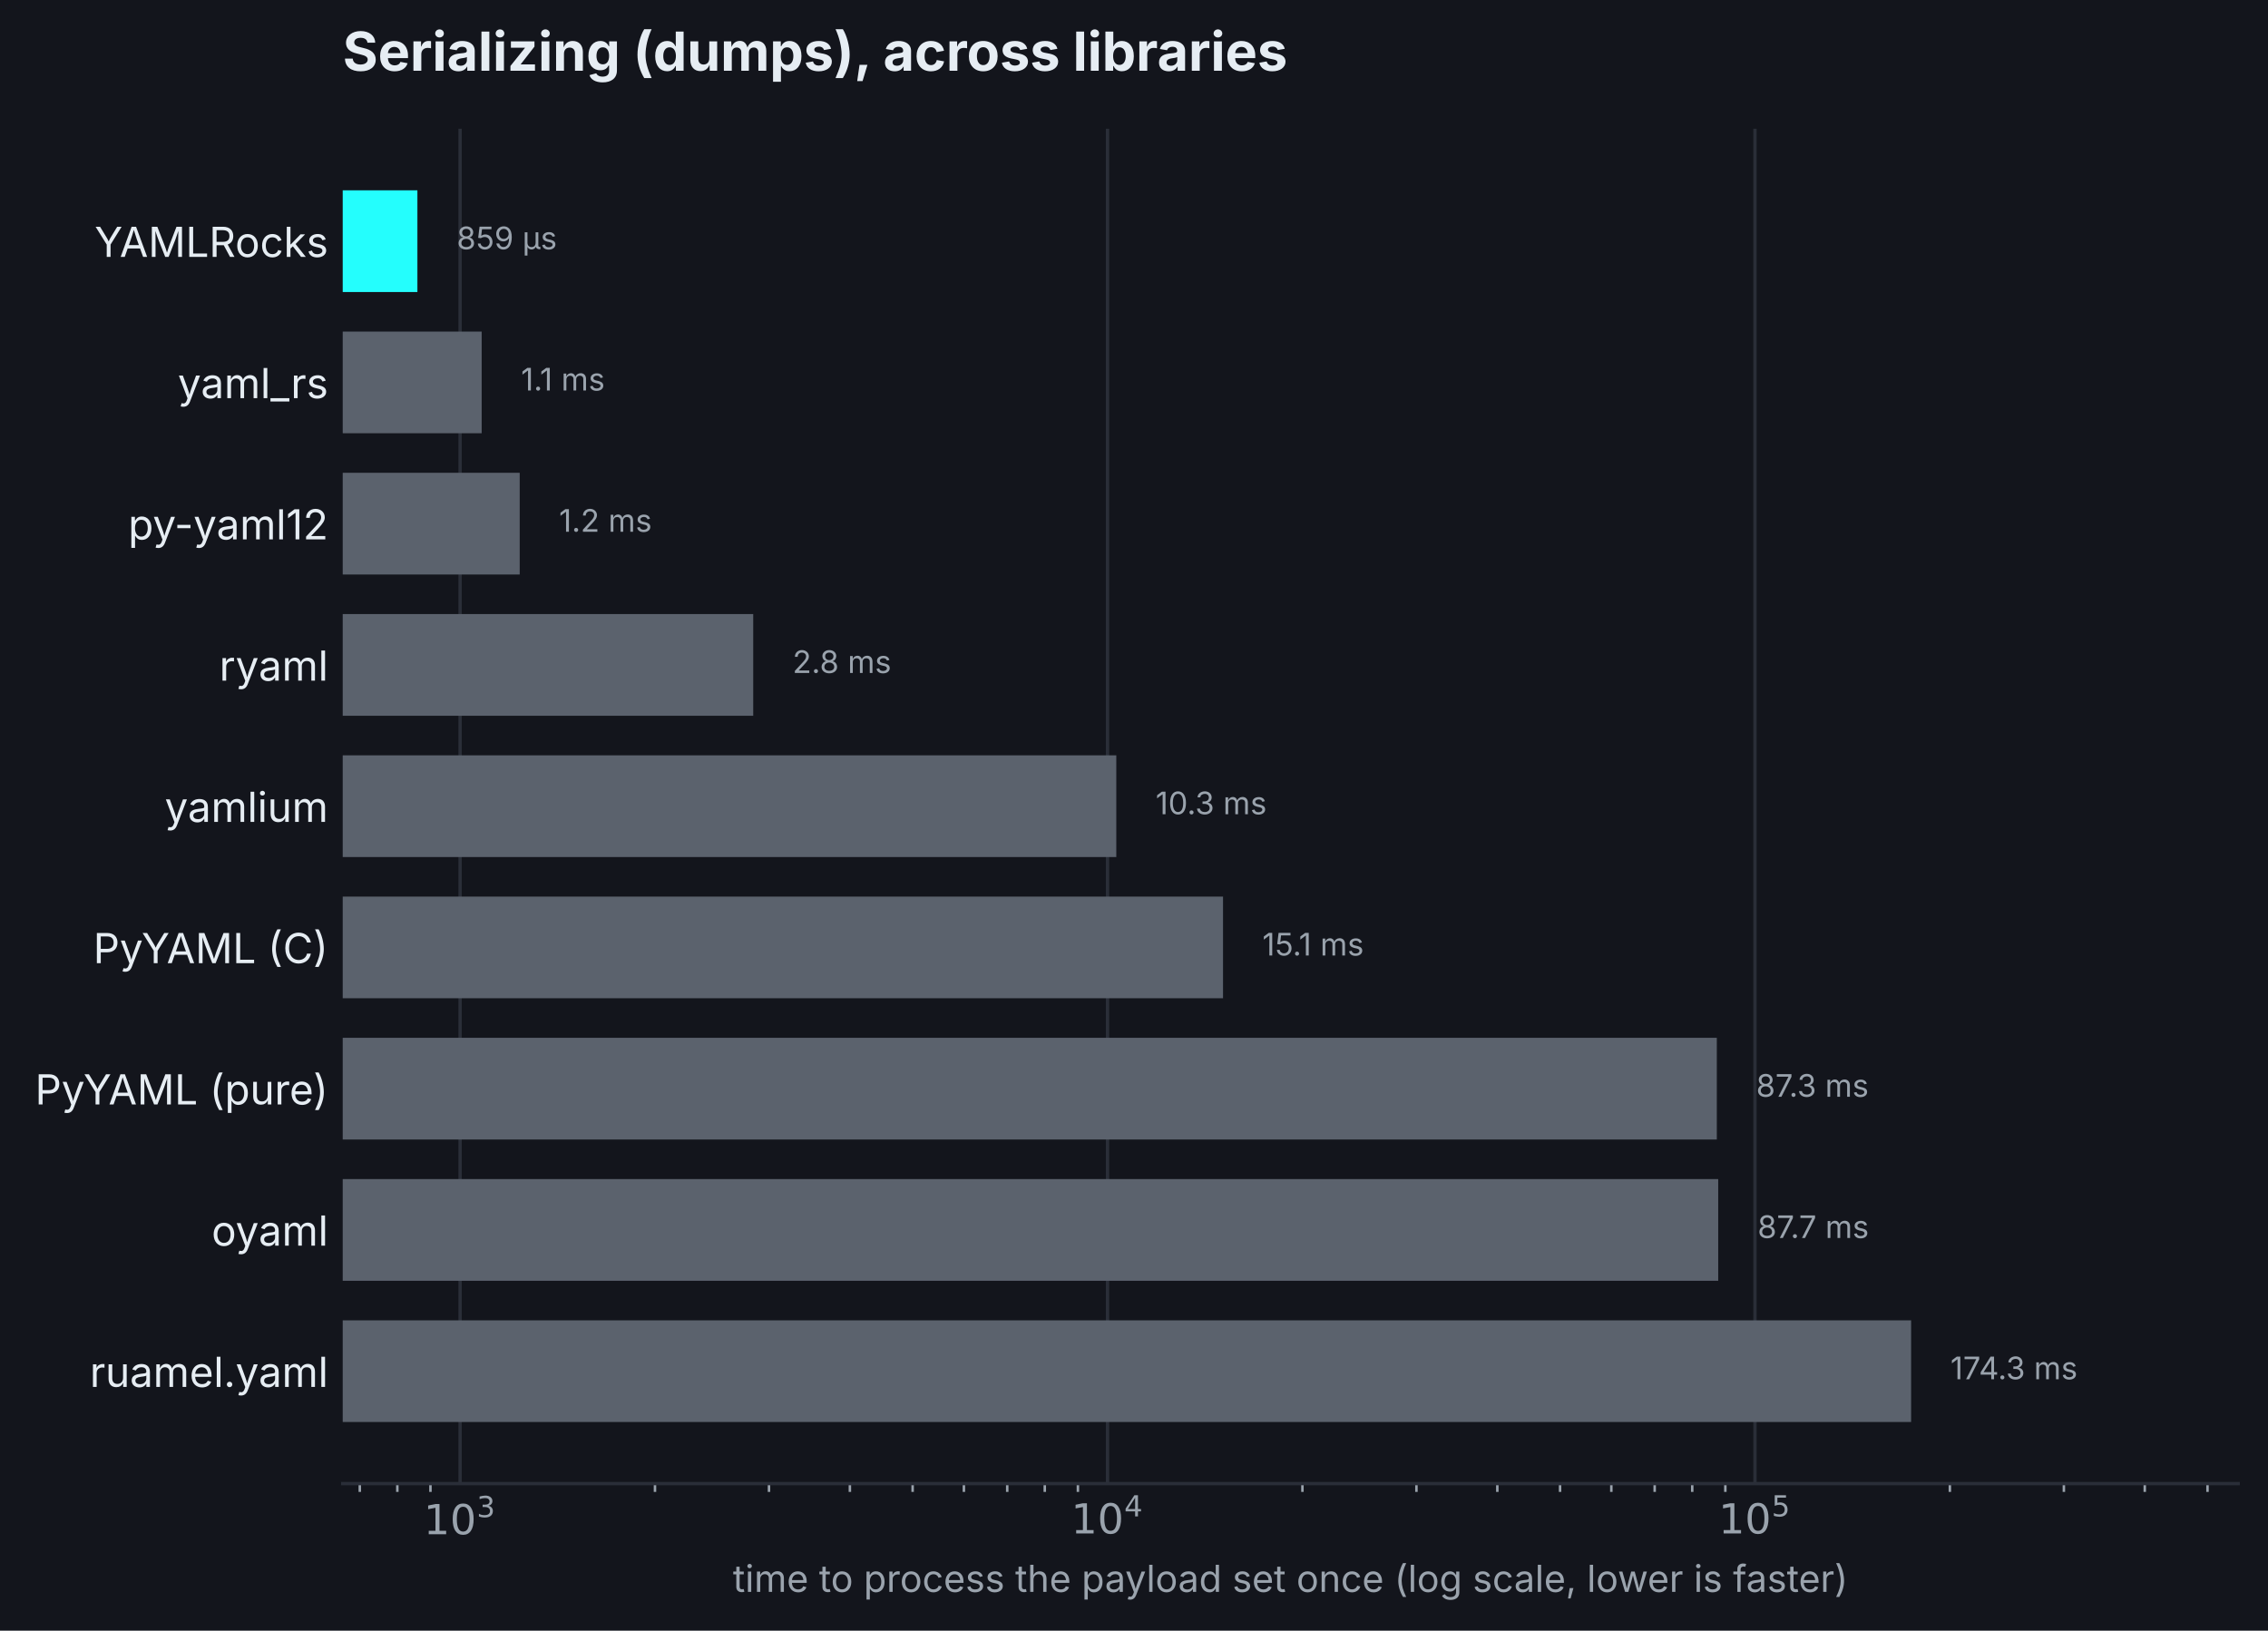
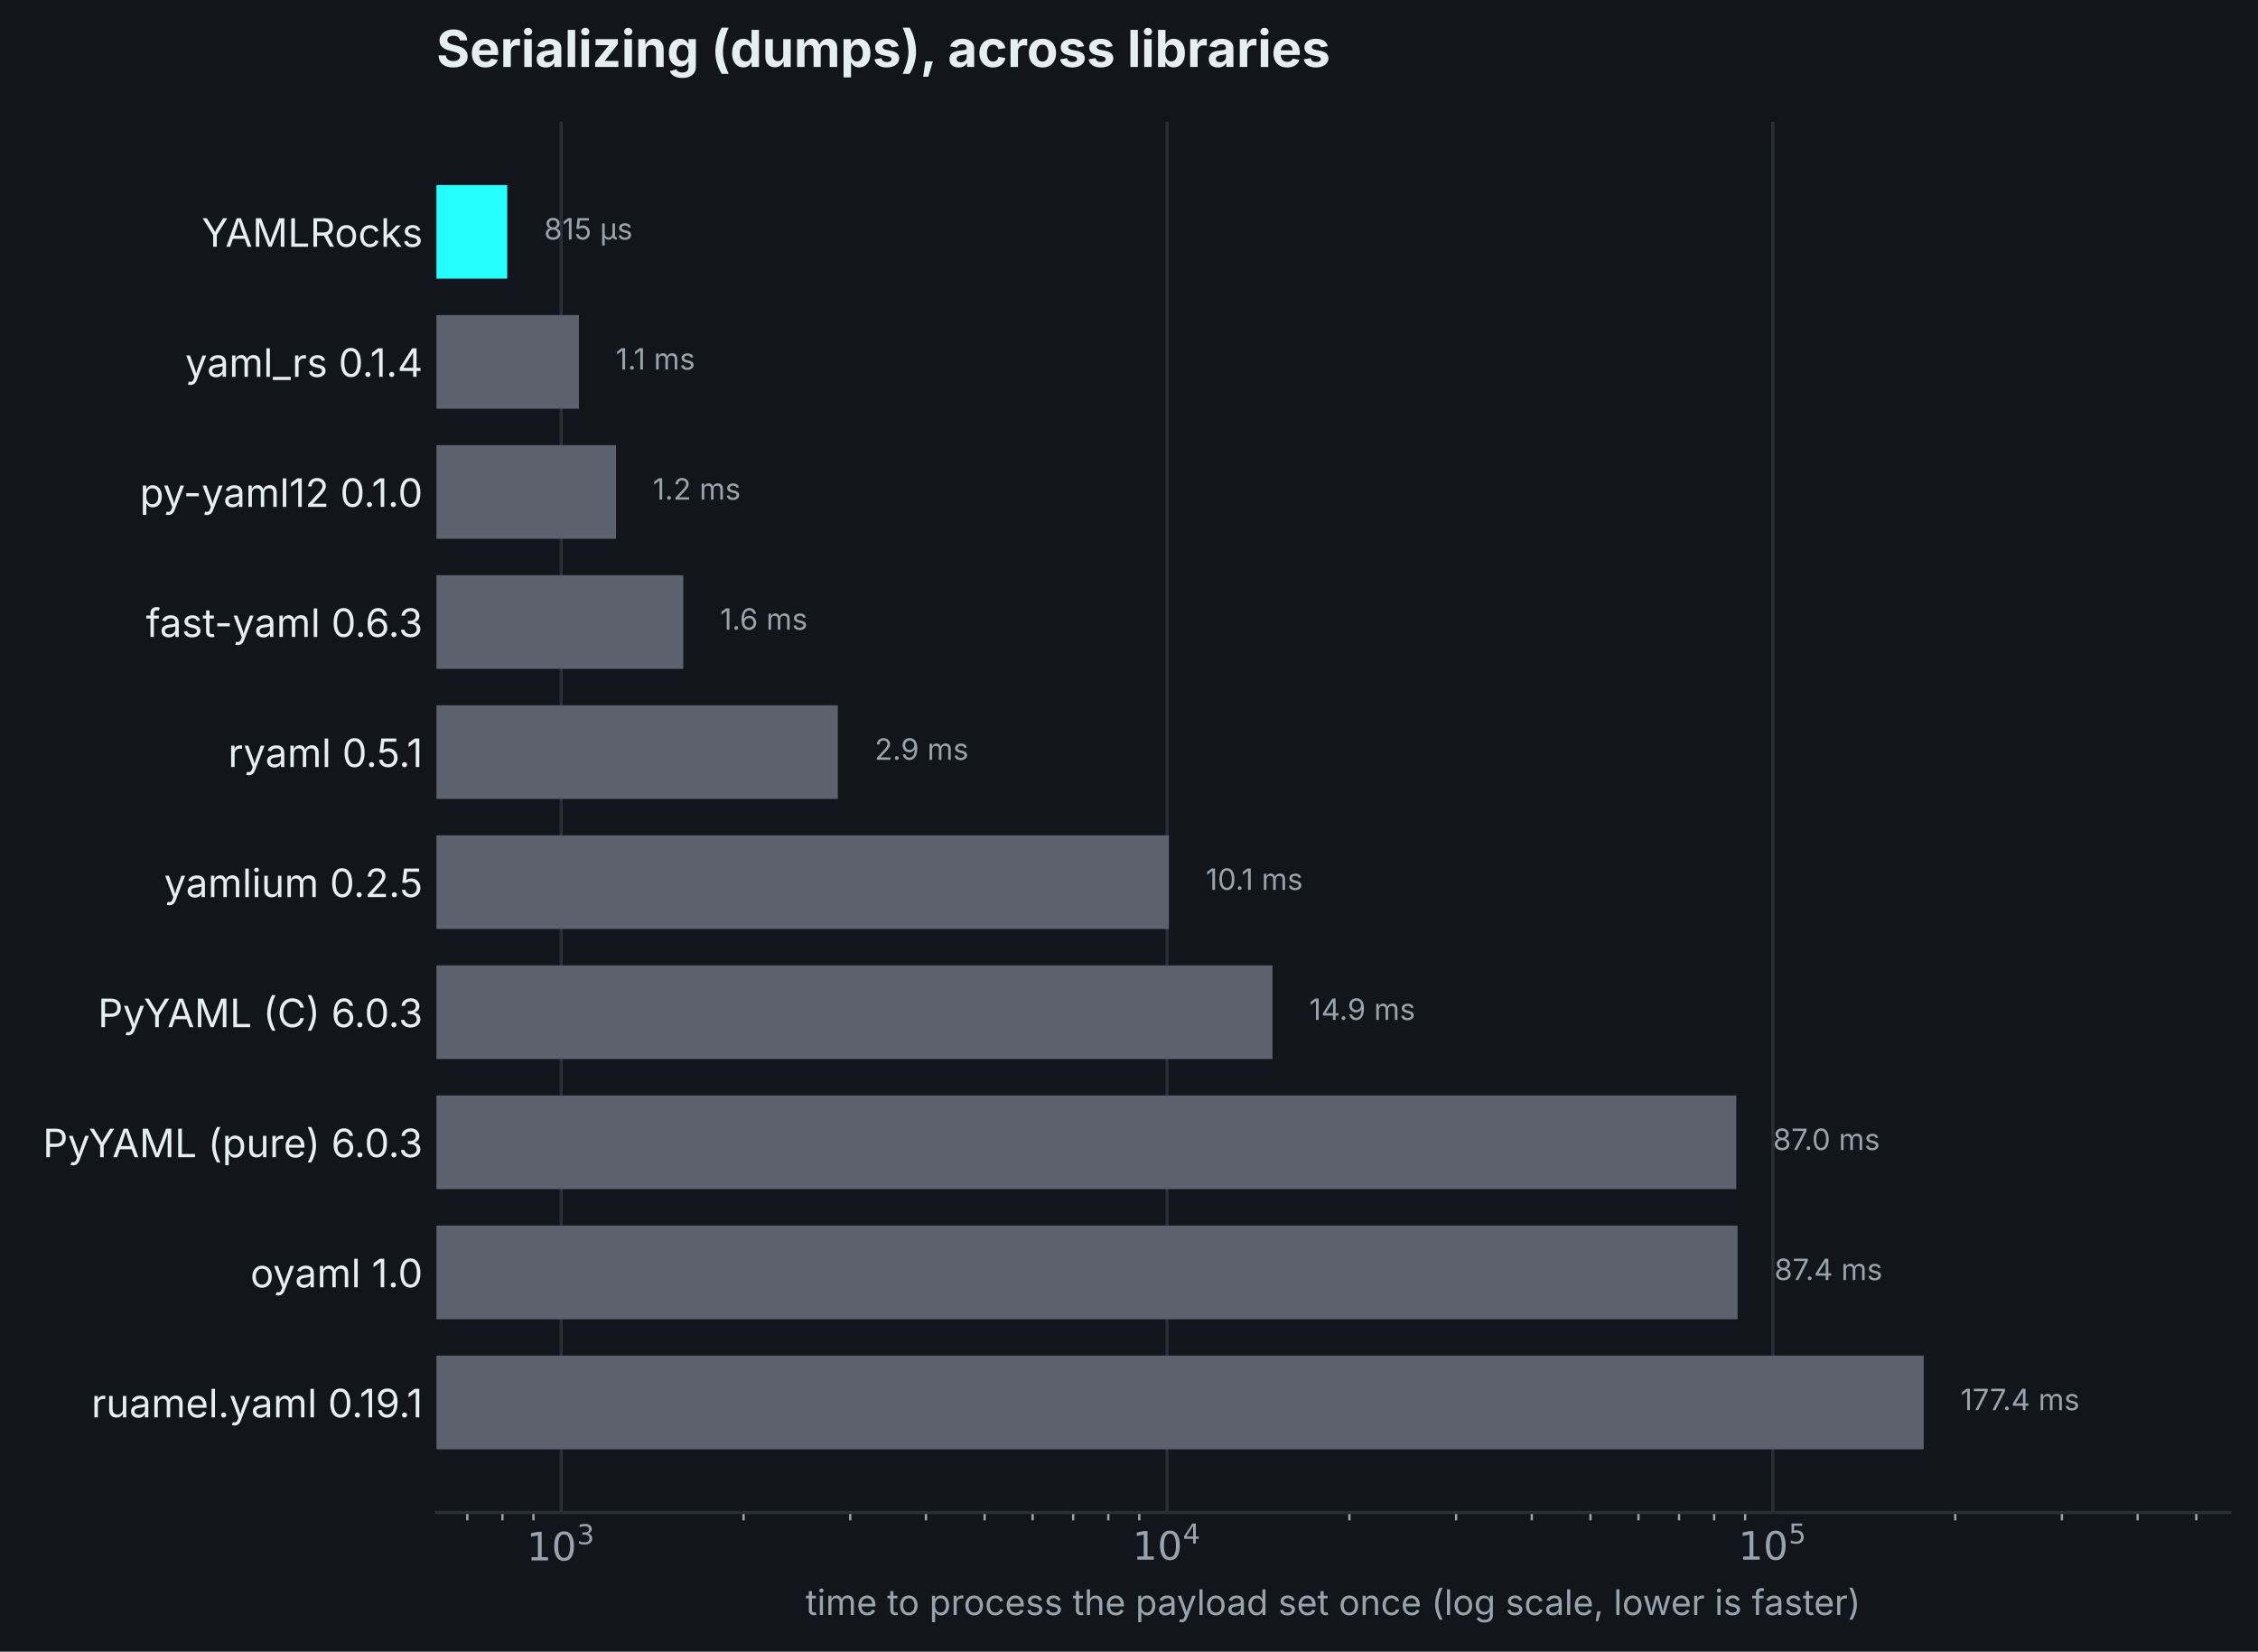
- <svg xmlns="http://www.w3.org/2000/svg" xmlns:xlink="http://www.w3.org/1999/xlink" width="547.491pt" height="393.677pt" viewBox="0 0 547.491 393.677" version="1.1">
+ <svg xmlns="http://www.w3.org/2000/svg" xmlns:xlink="http://www.w3.org/1999/xlink" width="576.113pt" height="421.397pt" viewBox="0 0 576.113 421.397" version="1.1">
  <defs>
    <style type="text/css">*{stroke-linejoin: round; stroke-linecap: butt}</style>
  </defs>
  <g id="figure_1">
    <g id="patch_1">
-       <path d="M 0 393.677 L 547.491 393.677 L 547.491 0 L 0 0 z " style="fill: #13151c" />
+       <path d="M 0 421.397 L 576.113 421.397 L 576.113 0 L 0 0 z " style="fill: #13151c" />
    </g>
    <g id="axes_1">
      <g id="patch_2">
-         <path d="M 82.731 358.174 L 540.291 358.174 L 540.291 31.078 L 82.731 31.078 z " style="fill: #13151c" />
+         <path d="M 111.353 385.894 L 568.913 385.894 L 568.913 31.078 L 111.353 31.078 z " style="fill: #13151c" />
      </g>
      <g id="matplotlib.axis_1">
        <g id="xtick_1">
          <g id="line2d_1">
-             <path d="M 111.063 358.174 L 111.063 31.078 " clip-path="url(#pd92e90343d)" style="fill: none; stroke: #2a2e38; stroke-width: 0.8; stroke-linecap: square" />
+             <path d="M 143.179 385.894 L 143.179 31.078 " clip-path="url(#p8f64772141)" style="fill: none; stroke: #2a2e38; stroke-width: 0.8; stroke-linecap: square" />
          </g>
          <g id="line2d_2" />
          <g id="text_1">
-             <g style="fill: #9aa3ad" transform="translate(102.2625 371.074)">
+             <g style="fill: #9aa3ad" transform="translate(134.3785 398.794)">
              <text>
                <tspan x="0" y="-0.675" style="font-size: 10px; font-family: 'DejaVu Sans'; fill: #9aa3ad">1</tspan>
                <tspan x="6.362" y="-0.675" style="font-size: 10px; font-family: 'DejaVu Sans'; fill: #9aa3ad">0</tspan>
                <tspan x="12.82" y="-4.805" style="font-size: 7px; font-family: 'DejaVu Sans'; fill: #9aa3ad">3</tspan>
              </text>
            </g>
          </g>
        </g>
        <g id="xtick_2">
          <g id="line2d_3">
-             <path d="M 267.354 358.174 L 267.354 31.078 " clip-path="url(#pd92e90343d)" style="fill: none; stroke: #2a2e38; stroke-width: 0.8; stroke-linecap: square" />
+             <path d="M 297.756 385.894 L 297.756 31.078 " clip-path="url(#p8f64772141)" style="fill: none; stroke: #2a2e38; stroke-width: 0.8; stroke-linecap: square" />
          </g>
          <g id="line2d_4" />
          <g id="text_2">
-             <g style="fill: #9aa3ad" transform="translate(258.5542 370.974)">
+             <g style="fill: #9aa3ad" transform="translate(288.9564 398.694)">
              <text>
                <tspan x="0" y="-0.762" style="font-size: 10px; font-family: 'DejaVu Sans'; fill: #9aa3ad">1</tspan>
                <tspan x="6.362" y="-0.762" style="font-size: 10px; font-family: 'DejaVu Sans'; fill: #9aa3ad">0</tspan>
                <tspan x="12.82" y="-4.892" style="font-size: 7px; font-family: 'DejaVu Sans'; fill: #9aa3ad">4</tspan>
              </text>
            </g>
          </g>
        </g>
        <g id="xtick_3">
          <g id="line2d_5">
-             <path d="M 423.646 358.174 L 423.646 31.078 " clip-path="url(#pd92e90343d)" style="fill: none; stroke: #2a2e38; stroke-width: 0.8; stroke-linecap: square" />
+             <path d="M 452.334 385.894 L 452.334 31.078 " clip-path="url(#p8f64772141)" style="fill: none; stroke: #2a2e38; stroke-width: 0.8; stroke-linecap: square" />
          </g>
          <g id="line2d_6" />
          <g id="text_3">
-             <g style="fill: #9aa3ad" transform="translate(414.846 370.974)">
+             <g style="fill: #9aa3ad" transform="translate(443.5342 398.694)">
              <text>
                <tspan x="0" y="-0.762" style="font-size: 10px; font-family: 'DejaVu Sans'; fill: #9aa3ad">1</tspan>
                <tspan x="6.362" y="-0.762" style="font-size: 10px; font-family: 'DejaVu Sans'; fill: #9aa3ad">0</tspan>
                <tspan x="12.82" y="-4.892" style="font-size: 7px; font-family: 'DejaVu Sans'; fill: #9aa3ad">5</tspan>
              </text>
            </g>
          </g>
        </g>
        <g id="xtick_4">
          <g id="line2d_7">
            <defs>
-               <path id="m02c599c591" d="M 0 0 L 0 2 " style="stroke: #9aa3ad; stroke-width: 0.6" />
+               <path id="m3039d6b0cc" d="M 0 0 L 0 2 " style="stroke: #9aa3ad; stroke-width: 0.6" />
            </defs>
            <g>
-               <use xlink:href="#m02c599c591" x="86.853" y="358.174" style="fill: #9aa3ad; stroke: #9aa3ad; stroke-width: 0.6" />
+               <use xlink:href="#m3039d6b0cc" x="119.234" y="385.894" style="fill: #9aa3ad; stroke: #9aa3ad; stroke-width: 0.6" />
            </g>
          </g>
        </g>
        <g id="xtick_5">
          <g id="line2d_8">
            <g>
-               <use xlink:href="#m02c599c591" x="95.916" y="358.174" style="fill: #9aa3ad; stroke: #9aa3ad; stroke-width: 0.6" />
+               <use xlink:href="#m3039d6b0cc" x="128.198" y="385.894" style="fill: #9aa3ad; stroke: #9aa3ad; stroke-width: 0.6" />
            </g>
          </g>
        </g>
        <g id="xtick_6">
          <g id="line2d_9">
            <g>
-               <use xlink:href="#m02c599c591" x="103.911" y="358.174" style="fill: #9aa3ad; stroke: #9aa3ad; stroke-width: 0.6" />
+               <use xlink:href="#m3039d6b0cc" x="136.105" y="385.894" style="fill: #9aa3ad; stroke: #9aa3ad; stroke-width: 0.6" />
            </g>
          </g>
        </g>
        <g id="xtick_7">
          <g id="line2d_10">
            <g>
-               <use xlink:href="#m02c599c591" x="158.111" y="358.174" style="fill: #9aa3ad; stroke: #9aa3ad; stroke-width: 0.6" />
+               <use xlink:href="#m3039d6b0cc" x="189.711" y="385.894" style="fill: #9aa3ad; stroke: #9aa3ad; stroke-width: 0.6" />
            </g>
          </g>
        </g>
        <g id="xtick_8">
          <g id="line2d_11">
            <g>
-               <use xlink:href="#m02c599c591" x="185.633" y="358.174" style="fill: #9aa3ad; stroke: #9aa3ad; stroke-width: 0.6" />
+               <use xlink:href="#m3039d6b0cc" x="216.931" y="385.894" style="fill: #9aa3ad; stroke: #9aa3ad; stroke-width: 0.6" />
            </g>
          </g>
        </g>
        <g id="xtick_9">
          <g id="line2d_12">
            <g>
-               <use xlink:href="#m02c599c591" x="205.16" y="358.174" style="fill: #9aa3ad; stroke: #9aa3ad; stroke-width: 0.6" />
+               <use xlink:href="#m3039d6b0cc" x="236.244" y="385.894" style="fill: #9aa3ad; stroke: #9aa3ad; stroke-width: 0.6" />
            </g>
          </g>
        </g>
        <g id="xtick_10">
          <g id="line2d_13">
            <g>
-               <use xlink:href="#m02c599c591" x="220.306" y="358.174" style="fill: #9aa3ad; stroke: #9aa3ad; stroke-width: 0.6" />
+               <use xlink:href="#m3039d6b0cc" x="251.224" y="385.894" style="fill: #9aa3ad; stroke: #9aa3ad; stroke-width: 0.6" />
            </g>
          </g>
        </g>
        <g id="xtick_11">
          <g id="line2d_14">
            <g>
-               <use xlink:href="#m02c599c591" x="232.681" y="358.174" style="fill: #9aa3ad; stroke: #9aa3ad; stroke-width: 0.6" />
+               <use xlink:href="#m3039d6b0cc" x="263.463" y="385.894" style="fill: #9aa3ad; stroke: #9aa3ad; stroke-width: 0.6" />
            </g>
          </g>
        </g>
        <g id="xtick_12">
          <g id="line2d_15">
            <g>
-               <use xlink:href="#m02c599c591" x="243.144" y="358.174" style="fill: #9aa3ad; stroke: #9aa3ad; stroke-width: 0.6" />
+               <use xlink:href="#m3039d6b0cc" x="273.812" y="385.894" style="fill: #9aa3ad; stroke: #9aa3ad; stroke-width: 0.6" />
            </g>
          </g>
        </g>
        <g id="xtick_13">
          <g id="line2d_16">
            <g>
-               <use xlink:href="#m02c599c591" x="252.208" y="358.174" style="fill: #9aa3ad; stroke: #9aa3ad; stroke-width: 0.6" />
+               <use xlink:href="#m3039d6b0cc" x="282.776" y="385.894" style="fill: #9aa3ad; stroke: #9aa3ad; stroke-width: 0.6" />
            </g>
          </g>
        </g>
        <g id="xtick_14">
          <g id="line2d_17">
            <g>
-               <use xlink:href="#m02c599c591" x="260.203" y="358.174" style="fill: #9aa3ad; stroke: #9aa3ad; stroke-width: 0.6" />
+               <use xlink:href="#m3039d6b0cc" x="290.683" y="385.894" style="fill: #9aa3ad; stroke: #9aa3ad; stroke-width: 0.6" />
            </g>
          </g>
        </g>
        <g id="xtick_15">
          <g id="line2d_18">
            <g>
-               <use xlink:href="#m02c599c591" x="314.403" y="358.174" style="fill: #9aa3ad; stroke: #9aa3ad; stroke-width: 0.6" />
+               <use xlink:href="#m3039d6b0cc" x="344.289" y="385.894" style="fill: #9aa3ad; stroke: #9aa3ad; stroke-width: 0.6" />
            </g>
          </g>
        </g>
        <g id="xtick_16">
          <g id="line2d_19">
            <g>
-               <use xlink:href="#m02c599c591" x="341.924" y="358.174" style="fill: #9aa3ad; stroke: #9aa3ad; stroke-width: 0.6" />
+               <use xlink:href="#m3039d6b0cc" x="371.509" y="385.894" style="fill: #9aa3ad; stroke: #9aa3ad; stroke-width: 0.6" />
            </g>
          </g>
        </g>
        <g id="xtick_17">
          <g id="line2d_20">
            <g>
-               <use xlink:href="#m02c599c591" x="361.451" y="358.174" style="fill: #9aa3ad; stroke: #9aa3ad; stroke-width: 0.6" />
+               <use xlink:href="#m3039d6b0cc" x="390.822" y="385.894" style="fill: #9aa3ad; stroke: #9aa3ad; stroke-width: 0.6" />
            </g>
          </g>
        </g>
        <g id="xtick_18">
          <g id="line2d_21">
            <g>
-               <use xlink:href="#m02c599c591" x="376.597" y="358.174" style="fill: #9aa3ad; stroke: #9aa3ad; stroke-width: 0.6" />
+               <use xlink:href="#m3039d6b0cc" x="405.802" y="385.894" style="fill: #9aa3ad; stroke: #9aa3ad; stroke-width: 0.6" />
            </g>
          </g>
        </g>
        <g id="xtick_19">
          <g id="line2d_22">
            <g>
-               <use xlink:href="#m02c599c591" x="388.973" y="358.174" style="fill: #9aa3ad; stroke: #9aa3ad; stroke-width: 0.6" />
+               <use xlink:href="#m3039d6b0cc" x="418.041" y="385.894" style="fill: #9aa3ad; stroke: #9aa3ad; stroke-width: 0.6" />
            </g>
          </g>
        </g>
        <g id="xtick_20">
          <g id="line2d_23">
            <g>
-               <use xlink:href="#m02c599c591" x="399.436" y="358.174" style="fill: #9aa3ad; stroke: #9aa3ad; stroke-width: 0.6" />
+               <use xlink:href="#m3039d6b0cc" x="428.39" y="385.894" style="fill: #9aa3ad; stroke: #9aa3ad; stroke-width: 0.6" />
            </g>
          </g>
        </g>
        <g id="xtick_21">
          <g id="line2d_24">
            <g>
-               <use xlink:href="#m02c599c591" x="408.5" y="358.174" style="fill: #9aa3ad; stroke: #9aa3ad; stroke-width: 0.6" />
+               <use xlink:href="#m3039d6b0cc" x="437.354" y="385.894" style="fill: #9aa3ad; stroke: #9aa3ad; stroke-width: 0.6" />
            </g>
          </g>
        </g>
        <g id="xtick_22">
          <g id="line2d_25">
            <g>
-               <use xlink:href="#m02c599c591" x="416.494" y="358.174" style="fill: #9aa3ad; stroke: #9aa3ad; stroke-width: 0.6" />
+               <use xlink:href="#m3039d6b0cc" x="445.261" y="385.894" style="fill: #9aa3ad; stroke: #9aa3ad; stroke-width: 0.6" />
            </g>
          </g>
        </g>
        <g id="xtick_23">
          <g id="line2d_26">
            <g>
-               <use xlink:href="#m02c599c591" x="470.694" y="358.174" style="fill: #9aa3ad; stroke: #9aa3ad; stroke-width: 0.6" />
+               <use xlink:href="#m3039d6b0cc" x="498.867" y="385.894" style="fill: #9aa3ad; stroke: #9aa3ad; stroke-width: 0.6" />
            </g>
          </g>
        </g>
        <g id="xtick_24">
          <g id="line2d_27">
            <g>
-               <use xlink:href="#m02c599c591" x="498.216" y="358.174" style="fill: #9aa3ad; stroke: #9aa3ad; stroke-width: 0.6" />
+               <use xlink:href="#m3039d6b0cc" x="526.087" y="385.894" style="fill: #9aa3ad; stroke: #9aa3ad; stroke-width: 0.6" />
            </g>
          </g>
        </g>
        <g id="xtick_25">
          <g id="line2d_28">
            <g>
-               <use xlink:href="#m02c599c591" x="517.743" y="358.174" style="fill: #9aa3ad; stroke: #9aa3ad; stroke-width: 0.6" />
+               <use xlink:href="#m3039d6b0cc" x="545.399" y="385.894" style="fill: #9aa3ad; stroke: #9aa3ad; stroke-width: 0.6" />
            </g>
          </g>
        </g>
        <g id="xtick_26">
          <g id="line2d_29">
            <g>
-               <use xlink:href="#m02c599c591" x="532.889" y="358.174" style="fill: #9aa3ad; stroke: #9aa3ad; stroke-width: 0.6" />
+               <use xlink:href="#m3039d6b0cc" x="560.38" y="385.894" style="fill: #9aa3ad; stroke: #9aa3ad; stroke-width: 0.6" />
            </g>
          </g>
        </g>
        <g id="text_4">
-           <text style="font-size: 9px; font-family: 'Inter', 'Inter Variable', 'DejaVu Sans', sans-serif; text-anchor: middle; fill: #9aa3ad" x="311.511" y="384.315" transform="rotate(-0 311.5113 384.3149)">time to process the payload set once (log scale, lower is faster)</text>
+           <text style="font-size: 9px; font-family: 'Inter', 'Inter Variable', 'DejaVu Sans', sans-serif; text-anchor: middle; fill: #9aa3ad" x="340.133" y="412.035" transform="rotate(-0 340.1331 412.0349)">time to process the payload set once (log scale, lower is faster)</text>
        </g>
      </g>
      <g id="matplotlib.axis_2">
        <g id="ytick_1">
          <g id="line2d_30" />
          <g id="text_5">
-             <text style="font-size: 10px; font-family: 'Inter', 'Inter Variable', 'DejaVu Sans', sans-serif; text-anchor: end; fill: #e6edf3" x="79.231" y="62.022" transform="rotate(-0 79.23125 62.02152)">YAMLRocks</text>
+             <text style="font-size: 10px; font-family: 'Inter', 'Inter Variable', 'DejaVu Sans', sans-serif; text-anchor: end; fill: #e6edf3" x="107.853" y="62.952" transform="rotate(-0 107.8531 62.95185)">YAMLRocks</text>
          </g>
        </g>
        <g id="ytick_2">
          <g id="line2d_31" />
          <g id="text_6">
-             <text style="font-size: 10px; font-family: 'Inter', 'Inter Variable', 'DejaVu Sans', sans-serif; text-anchor: end; fill: #e6edf3" x="79.231" y="96.122" transform="rotate(-0 79.23125 96.12243)">yaml_rs</text>
+             <text style="font-size: 10px; font-family: 'Inter', 'Inter Variable', 'DejaVu Sans', sans-serif; text-anchor: end; fill: #e6edf3" x="107.853" y="96.137" transform="rotate(-0 107.8531 96.13704)">yaml_rs 0.1.4</text>
          </g>
        </g>
        <g id="ytick_3">
          <g id="line2d_32" />
          <g id="text_7">
-             <text style="font-size: 10px; font-family: 'Inter', 'Inter Variable', 'DejaVu Sans', sans-serif; text-anchor: end; fill: #e6edf3" x="79.231" y="130.223" transform="rotate(-0 79.23125 130.2234)">py-yaml12</text>
+             <text style="font-size: 10px; font-family: 'Inter', 'Inter Variable', 'DejaVu Sans', sans-serif; text-anchor: end; fill: #e6edf3" x="107.853" y="129.322" transform="rotate(-0 107.8531 129.3222)">py-yaml12 0.1.0</text>
          </g>
        </g>
        <g id="ytick_4">
          <g id="line2d_33" />
          <g id="text_8">
-             <text style="font-size: 10px; font-family: 'Inter', 'Inter Variable', 'DejaVu Sans', sans-serif; text-anchor: end; fill: #e6edf3" x="79.231" y="164.324" transform="rotate(-0 79.23125 164.3243)">ryaml</text>
+             <text style="font-size: 10px; font-family: 'Inter', 'Inter Variable', 'DejaVu Sans', sans-serif; text-anchor: end; fill: #e6edf3" x="107.853" y="162.507" transform="rotate(-0 107.8531 162.5074)">fast-yaml 0.6.3</text>
          </g>
        </g>
        <g id="ytick_5">
          <g id="line2d_34" />
          <g id="text_9">
-             <text style="font-size: 10px; font-family: 'Inter', 'Inter Variable', 'DejaVu Sans', sans-serif; text-anchor: end; fill: #e6edf3" x="79.231" y="198.425" transform="rotate(-0 79.23125 198.4252)">yamlium</text>
+             <text style="font-size: 10px; font-family: 'Inter', 'Inter Variable', 'DejaVu Sans', sans-serif; text-anchor: end; fill: #e6edf3" x="107.853" y="195.693" transform="rotate(-0 107.8531 195.6926)">ryaml 0.5.1</text>
          </g>
        </g>
        <g id="ytick_6">
          <g id="line2d_35" />
          <g id="text_10">
-             <text style="font-size: 10px; font-family: 'Inter', 'Inter Variable', 'DejaVu Sans', sans-serif; text-anchor: end; fill: #e6edf3" x="79.231" y="232.526" transform="rotate(-0 79.23125 232.5257)">PyYAML (C)</text>
+             <text style="font-size: 10px; font-family: 'Inter', 'Inter Variable', 'DejaVu Sans', sans-serif; text-anchor: end; fill: #e6edf3" x="107.853" y="228.878" transform="rotate(-0 107.8531 228.8778)">yamlium 0.2.5</text>
          </g>
        </g>
        <g id="ytick_7">
          <g id="line2d_36" />
          <g id="text_11">
-             <text style="font-size: 10px; font-family: 'Inter', 'Inter Variable', 'DejaVu Sans', sans-serif; text-anchor: end; fill: #e6edf3" x="79.231" y="266.627" transform="rotate(-0 79.23125 266.6266)">PyYAML (pure)</text>
+             <text style="font-size: 10px; font-family: 'Inter', 'Inter Variable', 'DejaVu Sans', sans-serif; text-anchor: end; fill: #e6edf3" x="107.853" y="262.063" transform="rotate(-0 107.8531 262.0626)">PyYAML (C) 6.0.3</text>
          </g>
        </g>
        <g id="ytick_8">
          <g id="line2d_37" />
          <g id="text_12">
-             <text style="font-size: 10px; font-family: 'Inter', 'Inter Variable', 'DejaVu Sans', sans-serif; text-anchor: end; fill: #e6edf3" x="79.231" y="300.728" transform="rotate(-0 79.23125 300.7279)">oyaml</text>
+             <text style="font-size: 10px; font-family: 'Inter', 'Inter Variable', 'DejaVu Sans', sans-serif; text-anchor: end; fill: #e6edf3" x="107.853" y="295.248" transform="rotate(-0 107.8531 295.2478)">PyYAML (pure) 6.0.3</text>
          </g>
        </g>
        <g id="ytick_9">
          <g id="line2d_38" />
          <g id="text_13">
-             <text style="font-size: 10px; font-family: 'Inter', 'Inter Variable', 'DejaVu Sans', sans-serif; text-anchor: end; fill: #e6edf3" x="79.231" y="334.829" transform="rotate(-0 79.23125 334.8289)">ruamel.yaml</text>
+             <text style="font-size: 10px; font-family: 'Inter', 'Inter Variable', 'DejaVu Sans', sans-serif; text-anchor: end; fill: #e6edf3" x="107.853" y="328.433" transform="rotate(-0 107.8531 328.4333)">oyaml 1.0</text>
+           </g>
+         </g>
+         <g id="ytick_10">
+           <g id="line2d_39" />
+           <g id="text_14">
+             <text style="font-size: 10px; font-family: 'Inter', 'Inter Variable', 'DejaVu Sans', sans-serif; text-anchor: end; fill: #e6edf3" x="107.853" y="361.619" transform="rotate(-0 107.8531 361.6185)">ruamel.yaml 0.19.1</text>
          </g>
        </g>
      </g>
      <g id="patch_3">
-         <path d="M 82.731 358.174 L 540.291 358.174 " style="fill: none; stroke: #2a2e38; stroke-width: 0.8; stroke-linejoin: miter; stroke-linecap: square" />
+         <path d="M 111.353 385.894 L 568.913 385.894 " style="fill: none; stroke: #2a2e38; stroke-width: 0.8; stroke-linejoin: miter; stroke-linecap: square" />
      </g>
      <g id="patch_4">
-         <path d="M -156649.538 45.946 L 100.76 45.946 L 100.76 70.499 L -156649.538 70.499 z " clip-path="url(#pd92e90343d)" style="fill: #24fefd" />
+         <path d="M -154898.415 47.206 L 129.423 47.206 L 129.423 71.099 L -154898.415 71.099 z " clip-path="url(#p8f64772141)" style="fill: #24fefd" />
      </g>
      <g id="patch_5">
-         <path d="M -156649.538 80.047 L 116.274 80.047 L 116.274 104.6 L -156649.538 104.6 z " clip-path="url(#pd92e90343d)" style="fill: #5b626d" />
+         <path d="M -154898.415 80.391 L 147.71 80.391 L 147.71 104.284 L -154898.415 104.284 z " clip-path="url(#p8f64772141)" style="fill: #5b626d" />
      </g>
      <g id="patch_6">
-         <path d="M -156649.538 114.148 L 125.456 114.148 L 125.456 138.7 L -156649.538 138.7 z " clip-path="url(#pd92e90343d)" style="fill: #5b626d" />
+         <path d="M -154898.415 113.576 L 157.175 113.576 L 157.175 137.47 L -154898.415 137.47 z " clip-path="url(#p8f64772141)" style="fill: #5b626d" />
      </g>
      <g id="patch_7">
-         <path d="M -156649.538 148.249 L 181.828 148.249 L 181.828 172.801 L -156649.538 172.801 z " clip-path="url(#pd92e90343d)" style="fill: #5b626d" />
+         <path d="M -154898.415 146.762 L 174.333 146.762 L 174.333 170.655 L -154898.415 170.655 z " clip-path="url(#p8f64772141)" style="fill: #5b626d" />
      </g>
      <g id="patch_8">
-         <path d="M -156649.538 182.35 L 269.471 182.35 L 269.471 206.902 L -156649.538 206.902 z " clip-path="url(#pd92e90343d)" style="fill: #5b626d" />
+         <path d="M -154898.415 179.947 L 213.766 179.947 L 213.766 203.84 L -154898.415 203.84 z " clip-path="url(#p8f64772141)" style="fill: #5b626d" />
      </g>
      <g id="patch_9">
-         <path d="M -156649.538 216.451 L 295.236 216.451 L 295.236 241.003 L -156649.538 241.003 z " clip-path="url(#pd92e90343d)" style="fill: #5b626d" />
+         <path d="M -154898.415 213.132 L 298.238 213.132 L 298.238 237.025 L -154898.415 237.025 z " clip-path="url(#p8f64772141)" style="fill: #5b626d" />
      </g>
      <g id="patch_10">
-         <path d="M -156649.538 250.551 L 414.436 250.551 L 414.436 275.104 L -156649.538 275.104 z " clip-path="url(#pd92e90343d)" style="fill: #5b626d" />
+         <path d="M -154898.415 246.317 L 324.667 246.317 L 324.667 270.21 L -154898.415 270.21 z " clip-path="url(#p8f64772141)" style="fill: #5b626d" />
      </g>
      <g id="patch_11">
-         <path d="M -156649.538 284.652 L 414.774 284.652 L 414.774 309.205 L -156649.538 309.205 z " clip-path="url(#pd92e90343d)" style="fill: #5b626d" />
+         <path d="M -154898.415 279.502 L 442.993 279.502 L 442.993 303.396 L -154898.415 303.396 z " clip-path="url(#p8f64772141)" style="fill: #5b626d" />
      </g>
      <g id="patch_12">
-         <path d="M -156649.538 318.753 L 461.34 318.753 L 461.34 343.306 L -156649.538 343.306 z " clip-path="url(#pd92e90343d)" style="fill: #5b626d" />
-       </g>
-       <g id="text_14">
-         <text style="font-size: 7.5px; font-family: 'Inter', 'Inter Variable', 'DejaVu Sans', sans-serif; text-anchor: start; fill: #9aa3ad" x="110.247" y="60.171" transform="rotate(-0 110.2468 60.17054)">859 µs</text>
+         <path d="M -154898.415 312.687 L 443.32 312.687 L 443.32 336.581 L -154898.415 336.581 z " clip-path="url(#p8f64772141)" style="fill: #5b626d" />
+       </g>
+       <g id="patch_13">
+         <path d="M -154898.415 345.873 L 490.828 345.873 L 490.828 369.766 L -154898.415 369.766 z " clip-path="url(#p8f64772141)" style="fill: #5b626d" />
      </g>
      <g id="text_15">
-         <text style="font-size: 7.5px; font-family: 'Inter', 'Inter Variable', 'DejaVu Sans', sans-serif; text-anchor: start; fill: #9aa3ad" x="125.76" y="94.271" transform="rotate(-0 125.7601 94.27146)">1.1 ms</text>
+         <text style="font-size: 7.5px; font-family: 'Inter', 'Inter Variable', 'DejaVu Sans', sans-serif; text-anchor: start; fill: #9aa3ad" x="138.806" y="61.101" transform="rotate(-0 138.8059 61.10088)">815 µs</text>
      </g>
      <g id="text_16">
-         <text style="font-size: 7.5px; font-family: 'Inter', 'Inter Variable', 'DejaVu Sans', sans-serif; text-anchor: start; fill: #9aa3ad" x="134.943" y="128.372" transform="rotate(-0 134.9425 128.3724)">1.2 ms</text>
+         <text style="font-size: 7.5px; font-family: 'Inter', 'Inter Variable', 'DejaVu Sans', sans-serif; text-anchor: start; fill: #9aa3ad" x="157.092" y="94.286" transform="rotate(-0 157.0922 94.28606)">1.1 ms</text>
      </g>
      <g id="text_17">
-         <text style="font-size: 7.5px; font-family: 'Inter', 'Inter Variable', 'DejaVu Sans', sans-serif; text-anchor: start; fill: #9aa3ad" x="191.314" y="162.473" transform="rotate(-0 191.3145 162.4733)">2.8 ms</text>
+         <text style="font-size: 7.5px; font-family: 'Inter', 'Inter Variable', 'DejaVu Sans', sans-serif; text-anchor: start; fill: #9aa3ad" x="166.557" y="127.471" transform="rotate(-0 166.5573 127.4712)">1.2 ms</text>
      </g>
      <g id="text_18">
-         <text style="font-size: 7.5px; font-family: 'Inter', 'Inter Variable', 'DejaVu Sans', sans-serif; text-anchor: start; fill: #9aa3ad" x="278.958" y="196.574" transform="rotate(-0 278.9578 196.5742)">10.3 ms</text>
+         <text style="font-size: 7.5px; font-family: 'Inter', 'Inter Variable', 'DejaVu Sans', sans-serif; text-anchor: start; fill: #9aa3ad" x="183.716" y="160.656" transform="rotate(-0 183.7159 160.6564)">1.6 ms</text>
      </g>
      <g id="text_19">
-         <text style="font-size: 7.5px; font-family: 'Inter', 'Inter Variable', 'DejaVu Sans', sans-serif; text-anchor: start; fill: #9aa3ad" x="304.722" y="230.675" transform="rotate(-0 304.7224 230.6751)">15.1 ms</text>
+         <text style="font-size: 7.5px; font-family: 'Inter', 'Inter Variable', 'DejaVu Sans', sans-serif; text-anchor: start; fill: #9aa3ad" x="223.149" y="193.842" transform="rotate(-0 223.1488 193.8416)">2.9 ms</text>
      </g>
      <g id="text_20">
-         <text style="font-size: 7.5px; font-family: 'Inter', 'Inter Variable', 'DejaVu Sans', sans-serif; text-anchor: start; fill: #9aa3ad" x="423.922" y="264.776" transform="rotate(-0 423.9221 264.776)">87.3 ms</text>
+         <text style="font-size: 7.5px; font-family: 'Inter', 'Inter Variable', 'DejaVu Sans', sans-serif; text-anchor: start; fill: #9aa3ad" x="307.621" y="227.027" transform="rotate(-0 307.6208 227.0268)">10.1 ms</text>
      </g>
      <g id="text_21">
-         <text style="font-size: 7.5px; font-family: 'Inter', 'Inter Variable', 'DejaVu Sans', sans-serif; text-anchor: start; fill: #9aa3ad" x="424.261" y="298.877" transform="rotate(-0 424.261 298.877)">87.7 ms</text>
+         <text style="font-size: 7.5px; font-family: 'Inter', 'Inter Variable', 'DejaVu Sans', sans-serif; text-anchor: start; fill: #9aa3ad" x="334.05" y="260.212" transform="rotate(-0 334.0499 260.212)">14.9 ms</text>
      </g>
      <g id="text_22">
-         <text style="font-size: 7.5px; font-family: 'Inter', 'Inter Variable', 'DejaVu Sans', sans-serif; text-anchor: start; fill: #9aa3ad" x="470.827" y="332.978" transform="rotate(-0 470.8271 332.9779)">174.3 ms</text>
+         <text style="font-size: 7.5px; font-family: 'Inter', 'Inter Variable', 'DejaVu Sans', sans-serif; text-anchor: start; fill: #9aa3ad" x="452.376" y="293.397" transform="rotate(-0 452.3756 293.3972)">87.0 ms</text>
      </g>
      <g id="text_23">
-         <text style="font-weight: 700; font-size: 13px; font-family: 'Inter', 'Inter Variable', 'DejaVu Sans', sans-serif; text-anchor: start; fill: #e6edf3" x="82.731" y="17.078" transform="rotate(-0 82.73125 17.07797)">Serializing (dumps), across libraries</text>
+         <text style="font-size: 7.5px; font-family: 'Inter', 'Inter Variable', 'DejaVu Sans', sans-serif; text-anchor: start; fill: #9aa3ad" x="452.703" y="326.582" transform="rotate(-0 452.7027 326.5824)">87.4 ms</text>
+       </g>
+       <g id="text_24">
+         <text style="font-size: 7.5px; font-family: 'Inter', 'Inter Variable', 'DejaVu Sans', sans-serif; text-anchor: start; fill: #9aa3ad" x="500.211" y="359.768" transform="rotate(-0 500.2107 359.7675)">177.4 ms</text>
+       </g>
+       <g id="text_25">
+         <text style="font-weight: 700; font-size: 13px; font-family: 'Inter', 'Inter Variable', 'DejaVu Sans', sans-serif; text-anchor: start; fill: #e6edf3" x="111.353" y="17.078" transform="rotate(-0 111.3531 17.07797)">Serializing (dumps), across libraries</text>
      </g>
    </g>
  </g>
  <defs>
-     <clipPath id="pd92e90343d">
-       <rect x="82.731" y="31.078" width="457.56" height="327.096" />
+     <clipPath id="p8f64772141">
+       <rect x="111.353" y="31.078" width="457.56" height="354.816" />
    </clipPath>
  </defs>
</svg>
